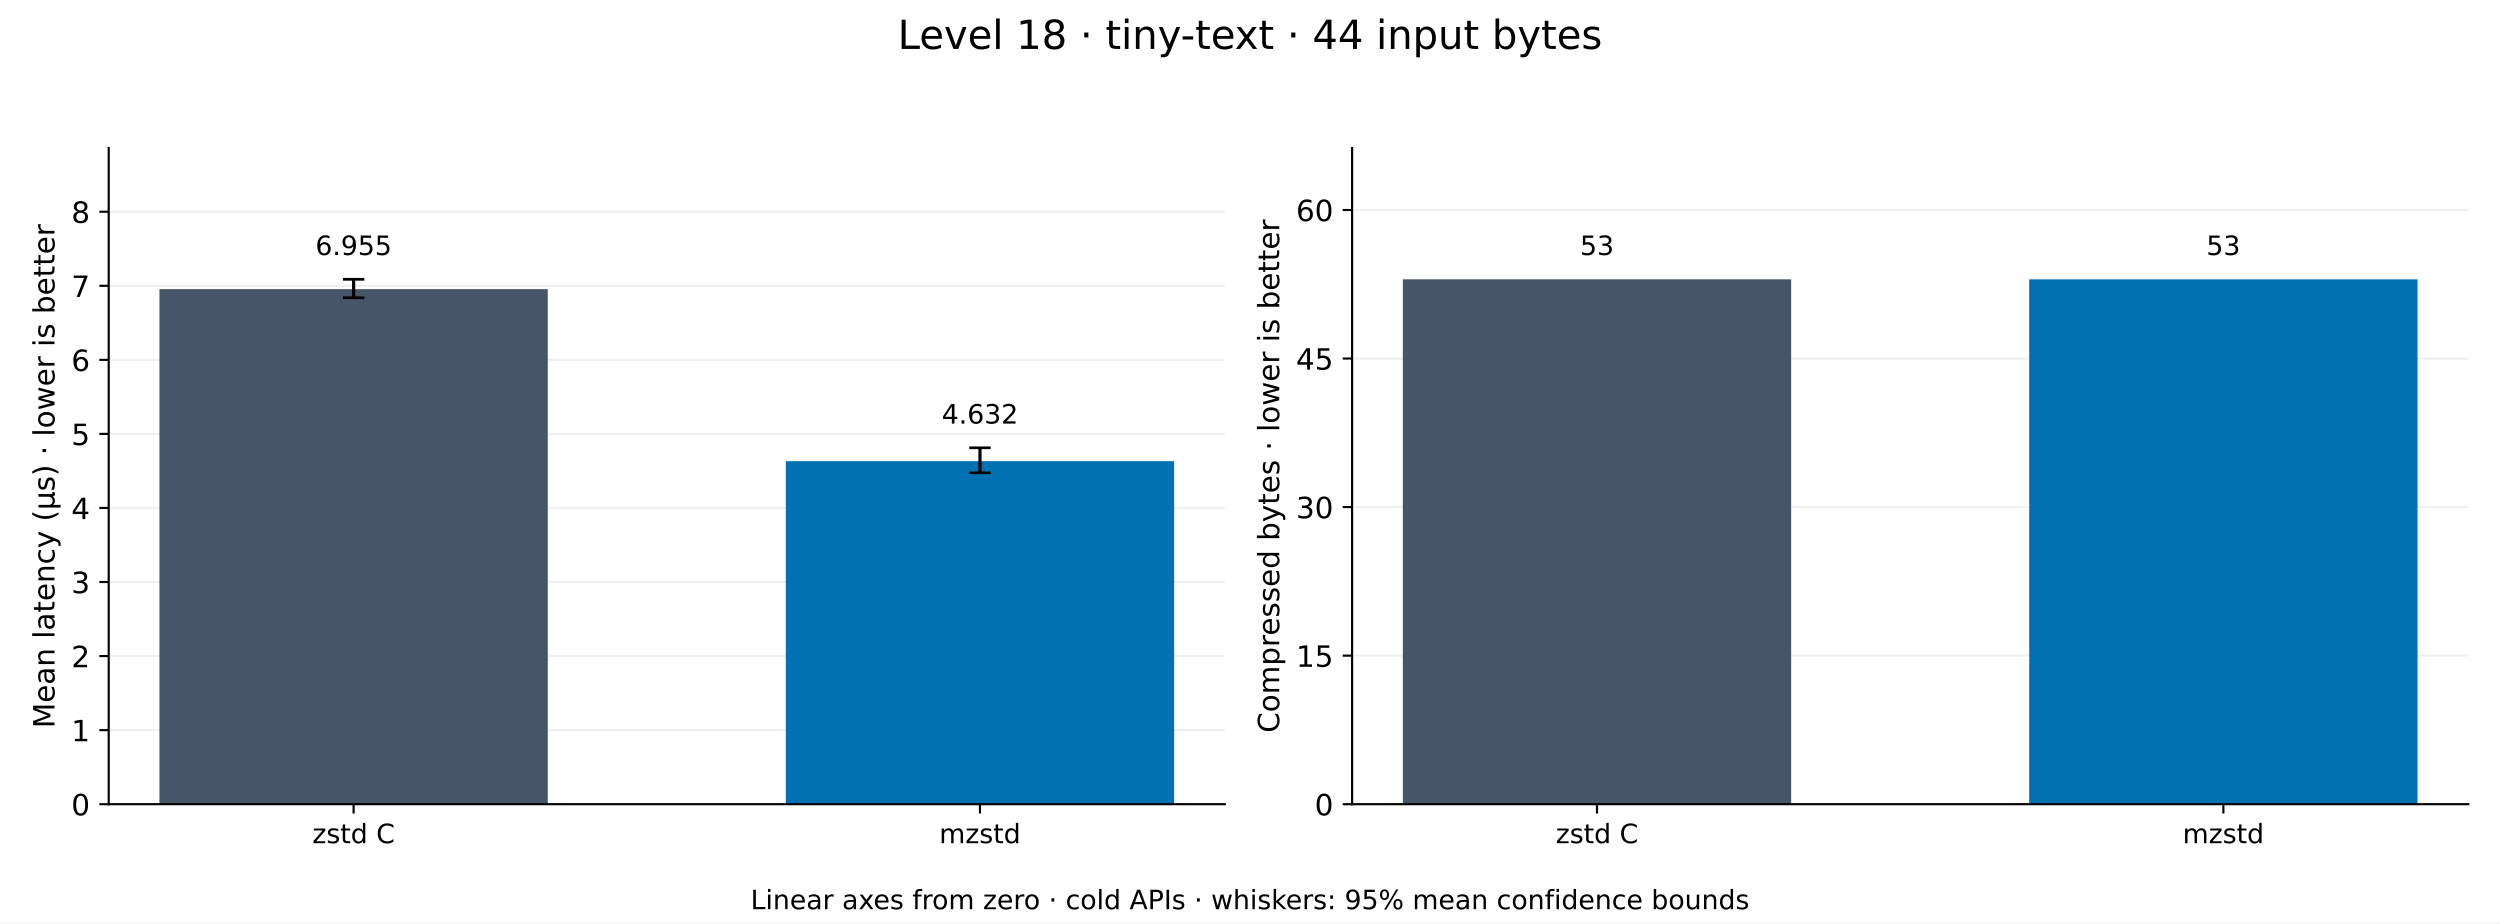
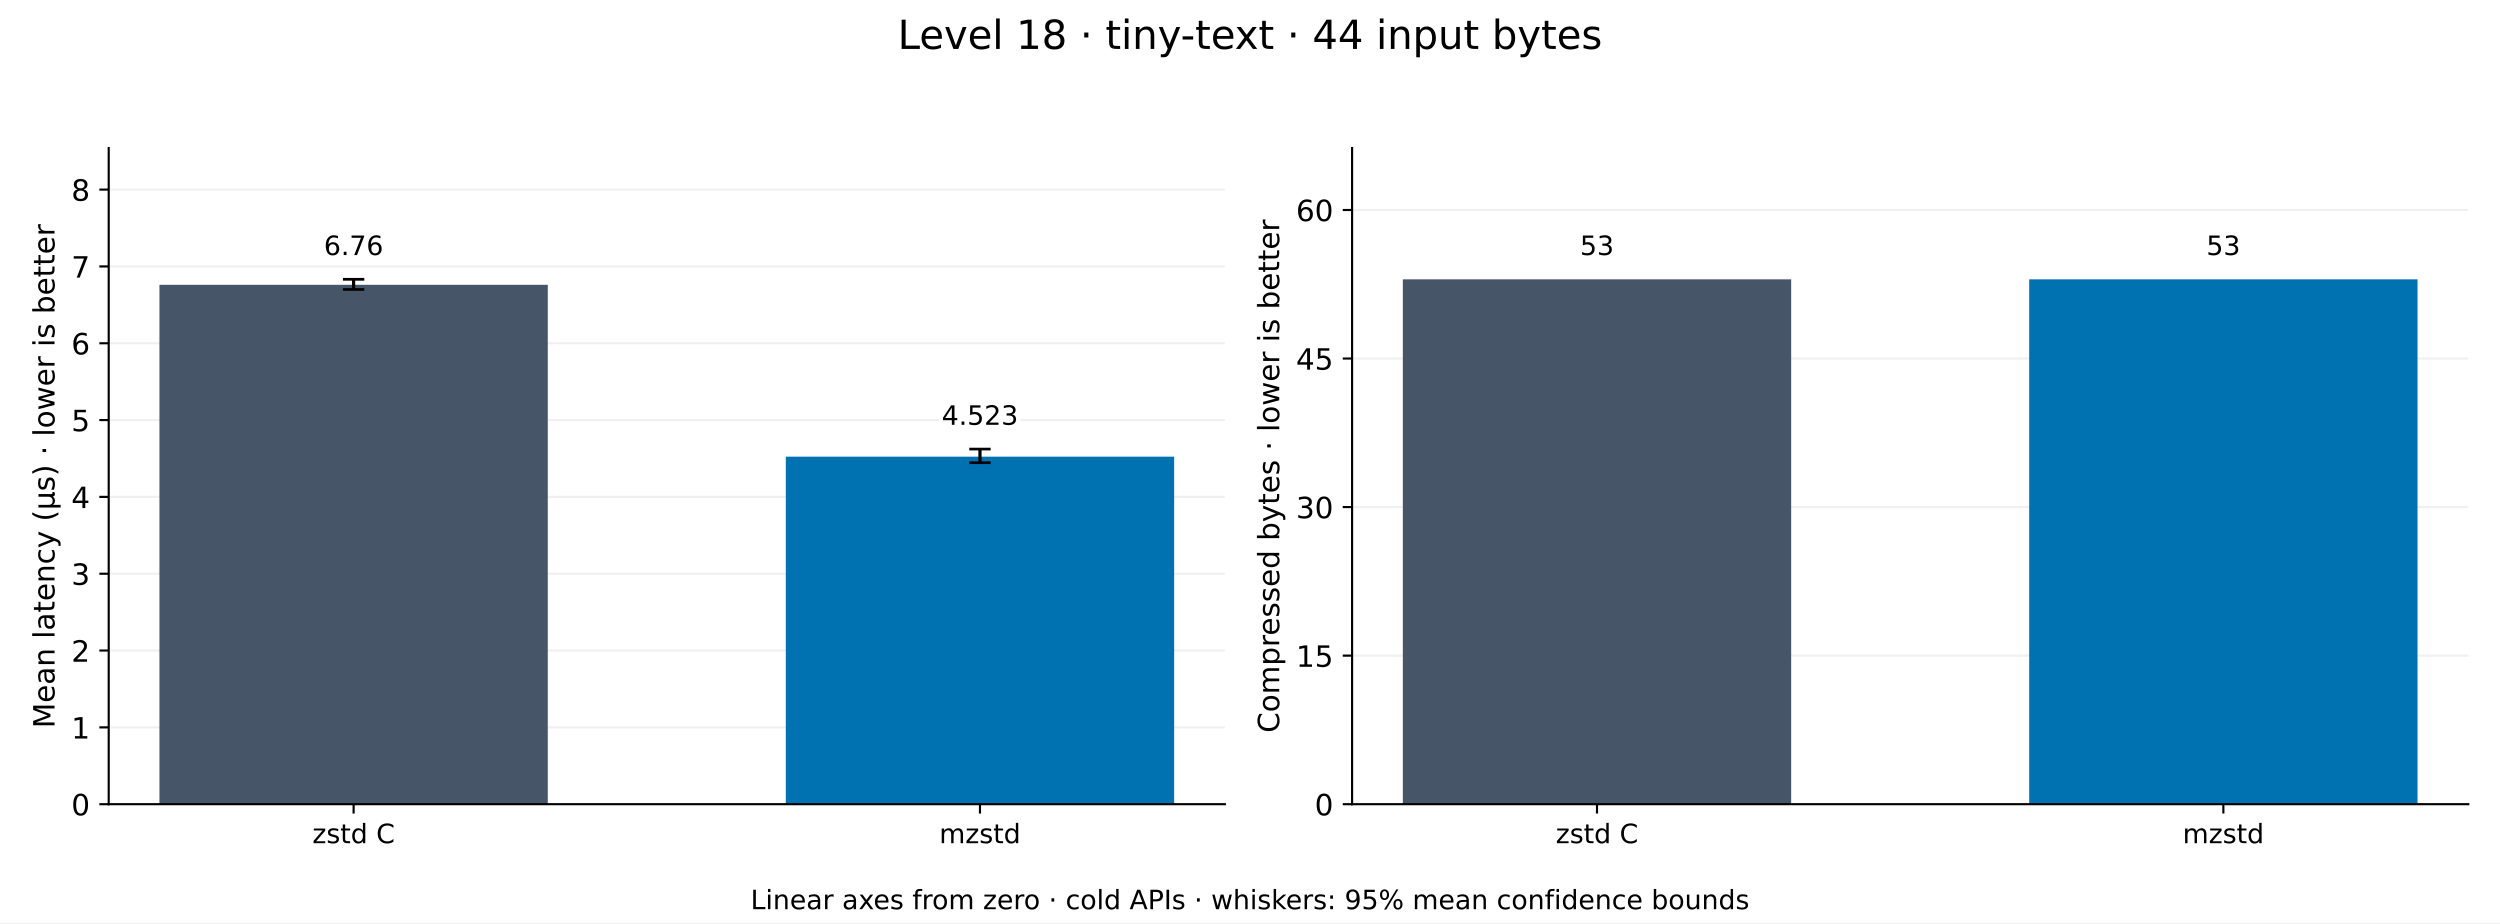
<svg xmlns="http://www.w3.org/2000/svg" xmlns:xlink="http://www.w3.org/1999/xlink" width="936pt" height="345.6pt" viewBox="0 0 936 345.6" version="1.1">
  <defs>
    <style type="text/css">*{stroke-linejoin: round; stroke-linecap: butt}</style>
  </defs>
  <g id="figure_1">
    <g id="patch_1">
      <path d="M 0 345.6 L 936 345.6 L 936 0 L 0 0 z " style="fill: #ffffff" />
    </g>
    <g id="axes_1">
      <g id="patch_2">
        <path d="M 40.7 301.088 L 458.595 301.088 L 458.595 55.44 L 40.7 55.44 z " style="fill: #ffffff" />
      </g>
      <g id="matplotlib.axis_1">
        <g id="xtick_1">
          <g id="line2d_1">
            <defs>
              <path id="mcbfd24ea1b" d="M 0 0 L 0 3.5 " style="stroke: #000000; stroke-width: 0.8" />
            </defs>
            <g>
              <use xlink:href="#mcbfd24ea1b" x="132.393" y="301.088" style="stroke: #000000; stroke-width: 0.8" />
            </g>
          </g>
          <g id="text_1">
            <text style="font-size: 10px; font-family: 'DejaVu Sans', 'Bitstream Vera Sans', 'Computer Modern Sans Serif', 'Lucida Grande', 'Verdana', 'Geneva', 'Lucid', 'Arial', 'Helvetica', 'Avant Garde', sans-serif; text-anchor: middle" x="132.393" y="315.686" transform="rotate(-0 132.393 315.6864)">zstd C</text>
          </g>
        </g>
        <g id="xtick_2">
          <g id="line2d_2">
            <g>
              <use xlink:href="#mcbfd24ea1b" x="366.902" y="301.088" style="stroke: #000000; stroke-width: 0.8" />
            </g>
          </g>
          <g id="text_2">
            <text style="font-size: 10px; font-family: 'DejaVu Sans', 'Bitstream Vera Sans', 'Computer Modern Sans Serif', 'Lucida Grande', 'Verdana', 'Geneva', 'Lucid', 'Arial', 'Helvetica', 'Avant Garde', sans-serif; text-anchor: middle" x="366.902" y="315.686" transform="rotate(-0 366.902 315.6864)">mzstd</text>
          </g>
        </g>
      </g>
      <g id="matplotlib.axis_2">
        <g id="ytick_1">
          <g id="line2d_3">
            <path d="M 40.7 301.088 L 458.595 301.088 " clip-path="url(#pc5649756eb)" style="fill: none; stroke: #b0b0b0; stroke-opacity: 0.18; stroke-width: 0.8; stroke-linecap: square" />
          </g>
          <g id="line2d_4">
            <defs>
              <path id="m862e928616" d="M 0 0 L -3.5 0 " style="stroke: #000000; stroke-width: 0.8" />
            </defs>
            <g>
              <use xlink:href="#m862e928616" x="40.7" y="301.088" style="stroke: #000000; stroke-width: 0.8" />
            </g>
          </g>
          <g id="text_3">
            <text style="font-size: 11px; font-family: 'DejaVu Sans', 'Bitstream Vera Sans', 'Computer Modern Sans Serif', 'Lucida Grande', 'Verdana', 'Geneva', 'Lucid', 'Arial', 'Helvetica', 'Avant Garde', sans-serif; text-anchor: end" x="33.7" y="305.267" transform="rotate(-0 33.7 305.2671)">0</text>
          </g>
        </g>
        <g id="ytick_2">
          <g id="line2d_5">
-             <path d="M 40.7 273.361 L 458.595 273.361 " clip-path="url(#pc5649756eb)" style="fill: none; stroke: #b0b0b0; stroke-opacity: 0.18; stroke-width: 0.8; stroke-linecap: square" />
+             <path d="M 40.7 272.326 L 458.595 272.326 " clip-path="url(#pc5649756eb)" style="fill: none; stroke: #b0b0b0; stroke-opacity: 0.18; stroke-width: 0.8; stroke-linecap: square" />
          </g>
          <g id="line2d_6">
            <g>
-               <use xlink:href="#m862e928616" x="40.7" y="273.361" style="stroke: #000000; stroke-width: 0.8" />
+               <use xlink:href="#m862e928616" x="40.7" y="272.326" style="stroke: #000000; stroke-width: 0.8" />
            </g>
          </g>
          <g id="text_4">
-             <text style="font-size: 11px; font-family: 'DejaVu Sans', 'Bitstream Vera Sans', 'Computer Modern Sans Serif', 'Lucida Grande', 'Verdana', 'Geneva', 'Lucid', 'Arial', 'Helvetica', 'Avant Garde', sans-serif; text-anchor: end" x="33.7" y="277.54" transform="rotate(-0 33.7 277.5398)">1</text>
+             <text style="font-size: 11px; font-family: 'DejaVu Sans', 'Bitstream Vera Sans', 'Computer Modern Sans Serif', 'Lucida Grande', 'Verdana', 'Geneva', 'Lucid', 'Arial', 'Helvetica', 'Avant Garde', sans-serif; text-anchor: end" x="33.7" y="276.505" transform="rotate(-0 33.7 276.5048)">1</text>
          </g>
        </g>
        <g id="ytick_3">
          <g id="line2d_7">
-             <path d="M 40.7 245.633 L 458.595 245.633 " clip-path="url(#pc5649756eb)" style="fill: none; stroke: #b0b0b0; stroke-opacity: 0.18; stroke-width: 0.8; stroke-linecap: square" />
+             <path d="M 40.7 243.563 L 458.595 243.563 " clip-path="url(#pc5649756eb)" style="fill: none; stroke: #b0b0b0; stroke-opacity: 0.18; stroke-width: 0.8; stroke-linecap: square" />
          </g>
          <g id="line2d_8">
            <g>
-               <use xlink:href="#m862e928616" x="40.7" y="245.633" style="stroke: #000000; stroke-width: 0.8" />
+               <use xlink:href="#m862e928616" x="40.7" y="243.563" style="stroke: #000000; stroke-width: 0.8" />
            </g>
          </g>
          <g id="text_5">
-             <text style="font-size: 11px; font-family: 'DejaVu Sans', 'Bitstream Vera Sans', 'Computer Modern Sans Serif', 'Lucida Grande', 'Verdana', 'Geneva', 'Lucid', 'Arial', 'Helvetica', 'Avant Garde', sans-serif; text-anchor: end" x="33.7" y="249.812" transform="rotate(-0 33.7 249.8124)">2</text>
+             <text style="font-size: 11px; font-family: 'DejaVu Sans', 'Bitstream Vera Sans', 'Computer Modern Sans Serif', 'Lucida Grande', 'Verdana', 'Geneva', 'Lucid', 'Arial', 'Helvetica', 'Avant Garde', sans-serif; text-anchor: end" x="33.7" y="247.742" transform="rotate(-0 33.7 247.7425)">2</text>
          </g>
        </g>
        <g id="ytick_4">
          <g id="line2d_9">
-             <path d="M 40.7 217.906 L 458.595 217.906 " clip-path="url(#pc5649756eb)" style="fill: none; stroke: #b0b0b0; stroke-opacity: 0.18; stroke-width: 0.8; stroke-linecap: square" />
+             <path d="M 40.7 214.801 L 458.595 214.801 " clip-path="url(#pc5649756eb)" style="fill: none; stroke: #b0b0b0; stroke-opacity: 0.18; stroke-width: 0.8; stroke-linecap: square" />
          </g>
          <g id="line2d_10">
            <g>
-               <use xlink:href="#m862e928616" x="40.7" y="217.906" style="stroke: #000000; stroke-width: 0.8" />
+               <use xlink:href="#m862e928616" x="40.7" y="214.801" style="stroke: #000000; stroke-width: 0.8" />
            </g>
          </g>
          <g id="text_6">
-             <text style="font-size: 11px; font-family: 'DejaVu Sans', 'Bitstream Vera Sans', 'Computer Modern Sans Serif', 'Lucida Grande', 'Verdana', 'Geneva', 'Lucid', 'Arial', 'Helvetica', 'Avant Garde', sans-serif; text-anchor: end" x="33.7" y="222.085" transform="rotate(-0 33.7 222.085)">3</text>
+             <text style="font-size: 11px; font-family: 'DejaVu Sans', 'Bitstream Vera Sans', 'Computer Modern Sans Serif', 'Lucida Grande', 'Verdana', 'Geneva', 'Lucid', 'Arial', 'Helvetica', 'Avant Garde', sans-serif; text-anchor: end" x="33.7" y="218.98" transform="rotate(-0 33.7 218.9801)">3</text>
          </g>
        </g>
        <g id="ytick_5">
          <g id="line2d_11">
-             <path d="M 40.7 190.179 L 458.595 190.179 " clip-path="url(#pc5649756eb)" style="fill: none; stroke: #b0b0b0; stroke-opacity: 0.18; stroke-width: 0.8; stroke-linecap: square" />
+             <path d="M 40.7 186.039 L 458.595 186.039 " clip-path="url(#pc5649756eb)" style="fill: none; stroke: #b0b0b0; stroke-opacity: 0.18; stroke-width: 0.8; stroke-linecap: square" />
          </g>
          <g id="line2d_12">
            <g>
-               <use xlink:href="#m862e928616" x="40.7" y="190.179" style="stroke: #000000; stroke-width: 0.8" />
+               <use xlink:href="#m862e928616" x="40.7" y="186.039" style="stroke: #000000; stroke-width: 0.8" />
            </g>
          </g>
          <g id="text_7">
-             <text style="font-size: 11px; font-family: 'DejaVu Sans', 'Bitstream Vera Sans', 'Computer Modern Sans Serif', 'Lucida Grande', 'Verdana', 'Geneva', 'Lucid', 'Arial', 'Helvetica', 'Avant Garde', sans-serif; text-anchor: end" x="33.7" y="194.358" transform="rotate(-0 33.7 194.3577)">4</text>
+             <text style="font-size: 11px; font-family: 'DejaVu Sans', 'Bitstream Vera Sans', 'Computer Modern Sans Serif', 'Lucida Grande', 'Verdana', 'Geneva', 'Lucid', 'Arial', 'Helvetica', 'Avant Garde', sans-serif; text-anchor: end" x="33.7" y="190.218" transform="rotate(-0 33.7 190.2178)">4</text>
          </g>
        </g>
        <g id="ytick_6">
          <g id="line2d_13">
-             <path d="M 40.7 162.451 L 458.595 162.451 " clip-path="url(#pc5649756eb)" style="fill: none; stroke: #b0b0b0; stroke-opacity: 0.18; stroke-width: 0.8; stroke-linecap: square" />
+             <path d="M 40.7 157.276 L 458.595 157.276 " clip-path="url(#pc5649756eb)" style="fill: none; stroke: #b0b0b0; stroke-opacity: 0.18; stroke-width: 0.8; stroke-linecap: square" />
          </g>
          <g id="line2d_14">
            <g>
-               <use xlink:href="#m862e928616" x="40.7" y="162.451" style="stroke: #000000; stroke-width: 0.8" />
+               <use xlink:href="#m862e928616" x="40.7" y="157.276" style="stroke: #000000; stroke-width: 0.8" />
            </g>
          </g>
          <g id="text_8">
-             <text style="font-size: 11px; font-family: 'DejaVu Sans', 'Bitstream Vera Sans', 'Computer Modern Sans Serif', 'Lucida Grande', 'Verdana', 'Geneva', 'Lucid', 'Arial', 'Helvetica', 'Avant Garde', sans-serif; text-anchor: end" x="33.7" y="166.63" transform="rotate(-0 33.7 166.6303)">5</text>
+             <text style="font-size: 11px; font-family: 'DejaVu Sans', 'Bitstream Vera Sans', 'Computer Modern Sans Serif', 'Lucida Grande', 'Verdana', 'Geneva', 'Lucid', 'Arial', 'Helvetica', 'Avant Garde', sans-serif; text-anchor: end" x="33.7" y="161.455" transform="rotate(-0 33.7 161.4555)">5</text>
          </g>
        </g>
        <g id="ytick_7">
          <g id="line2d_15">
-             <path d="M 40.7 134.724 L 458.595 134.724 " clip-path="url(#pc5649756eb)" style="fill: none; stroke: #b0b0b0; stroke-opacity: 0.18; stroke-width: 0.8; stroke-linecap: square" />
+             <path d="M 40.7 128.514 L 458.595 128.514 " clip-path="url(#pc5649756eb)" style="fill: none; stroke: #b0b0b0; stroke-opacity: 0.18; stroke-width: 0.8; stroke-linecap: square" />
          </g>
          <g id="line2d_16">
            <g>
-               <use xlink:href="#m862e928616" x="40.7" y="134.724" style="stroke: #000000; stroke-width: 0.8" />
+               <use xlink:href="#m862e928616" x="40.7" y="128.514" style="stroke: #000000; stroke-width: 0.8" />
            </g>
          </g>
          <g id="text_9">
-             <text style="font-size: 11px; font-family: 'DejaVu Sans', 'Bitstream Vera Sans', 'Computer Modern Sans Serif', 'Lucida Grande', 'Verdana', 'Geneva', 'Lucid', 'Arial', 'Helvetica', 'Avant Garde', sans-serif; text-anchor: end" x="33.7" y="138.903" transform="rotate(-0 33.7 138.9029)">6</text>
+             <text style="font-size: 11px; font-family: 'DejaVu Sans', 'Bitstream Vera Sans', 'Computer Modern Sans Serif', 'Lucida Grande', 'Verdana', 'Geneva', 'Lucid', 'Arial', 'Helvetica', 'Avant Garde', sans-serif; text-anchor: end" x="33.7" y="132.693" transform="rotate(-0 33.7 132.6931)">6</text>
          </g>
        </g>
        <g id="ytick_8">
          <g id="line2d_17">
-             <path d="M 40.7 106.996 L 458.595 106.996 " clip-path="url(#pc5649756eb)" style="fill: none; stroke: #b0b0b0; stroke-opacity: 0.18; stroke-width: 0.8; stroke-linecap: square" />
+             <path d="M 40.7 99.752 L 458.595 99.752 " clip-path="url(#pc5649756eb)" style="fill: none; stroke: #b0b0b0; stroke-opacity: 0.18; stroke-width: 0.8; stroke-linecap: square" />
          </g>
          <g id="line2d_18">
            <g>
-               <use xlink:href="#m862e928616" x="40.7" y="106.996" style="stroke: #000000; stroke-width: 0.8" />
+               <use xlink:href="#m862e928616" x="40.7" y="99.752" style="stroke: #000000; stroke-width: 0.8" />
            </g>
          </g>
          <g id="text_10">
-             <text style="font-size: 11px; font-family: 'DejaVu Sans', 'Bitstream Vera Sans', 'Computer Modern Sans Serif', 'Lucida Grande', 'Verdana', 'Geneva', 'Lucid', 'Arial', 'Helvetica', 'Avant Garde', sans-serif; text-anchor: end" x="33.7" y="111.176" transform="rotate(-0 33.7 111.1756)">7</text>
+             <text style="font-size: 11px; font-family: 'DejaVu Sans', 'Bitstream Vera Sans', 'Computer Modern Sans Serif', 'Lucida Grande', 'Verdana', 'Geneva', 'Lucid', 'Arial', 'Helvetica', 'Avant Garde', sans-serif; text-anchor: end" x="33.7" y="103.931" transform="rotate(-0 33.7 103.9308)">7</text>
          </g>
        </g>
        <g id="ytick_9">
          <g id="line2d_19">
-             <path d="M 40.7 79.269 L 458.595 79.269 " clip-path="url(#pc5649756eb)" style="fill: none; stroke: #b0b0b0; stroke-opacity: 0.18; stroke-width: 0.8; stroke-linecap: square" />
+             <path d="M 40.7 70.989 L 458.595 70.989 " clip-path="url(#pc5649756eb)" style="fill: none; stroke: #b0b0b0; stroke-opacity: 0.18; stroke-width: 0.8; stroke-linecap: square" />
          </g>
          <g id="line2d_20">
            <g>
-               <use xlink:href="#m862e928616" x="40.7" y="79.269" style="stroke: #000000; stroke-width: 0.8" />
+               <use xlink:href="#m862e928616" x="40.7" y="70.989" style="stroke: #000000; stroke-width: 0.8" />
            </g>
          </g>
          <g id="text_11">
-             <text style="font-size: 11px; font-family: 'DejaVu Sans', 'Bitstream Vera Sans', 'Computer Modern Sans Serif', 'Lucida Grande', 'Verdana', 'Geneva', 'Lucid', 'Arial', 'Helvetica', 'Avant Garde', sans-serif; text-anchor: end" x="33.7" y="83.448" transform="rotate(-0 33.7 83.44821)">8</text>
+             <text style="font-size: 11px; font-family: 'DejaVu Sans', 'Bitstream Vera Sans', 'Computer Modern Sans Serif', 'Lucida Grande', 'Verdana', 'Geneva', 'Lucid', 'Arial', 'Helvetica', 'Avant Garde', sans-serif; text-anchor: end" x="33.7" y="75.168" transform="rotate(-0 33.7 75.16846)">8</text>
          </g>
        </g>
        <g id="text_12">
          <text style="font-size: 11px; font-family: 'DejaVu Sans', 'Bitstream Vera Sans', 'Computer Modern Sans Serif', 'Lucida Grande', 'Verdana', 'Geneva', 'Lucid', 'Arial', 'Helvetica', 'Avant Garde', sans-serif; text-anchor: middle" x="20.414" y="178.264" transform="rotate(-90 20.41359 178.264)">Mean latency (µs) · lower is better</text>
        </g>
      </g>
      <g id="patch_3">
-         <path d="M 59.695 301.088 L 205.091 301.088 L 205.091 108.243 L 59.695 108.243 z " clip-path="url(#pc5649756eb)" style="fill: #475569" />
+         <path d="M 59.695 301.088 L 205.091 301.088 L 205.091 106.641 L 59.695 106.641 z " clip-path="url(#pc5649756eb)" style="fill: #475569" />
      </g>
      <g id="patch_4">
-         <path d="M 294.204 301.088 L 439.6 301.088 L 439.6 172.659 L 294.204 172.659 z " clip-path="url(#pc5649756eb)" style="fill: #0072b2" />
+         <path d="M 294.204 301.088 L 439.6 301.088 L 439.6 170.985 L 294.204 170.985 z " clip-path="url(#pc5649756eb)" style="fill: #0072b2" />
      </g>
      <g id="LineCollection_1">
-         <path d="M 132.393 111.481 L 132.393 104.57 " clip-path="url(#pc5649756eb)" style="fill: none; stroke: #000000; stroke-width: 1.2" />
-         <path d="M 366.902 177.018 L 366.902 167.667 " clip-path="url(#pc5649756eb)" style="fill: none; stroke: #000000; stroke-width: 1.2" />
+         <path d="M 132.393 108.383 L 132.393 104.57 " clip-path="url(#pc5649756eb)" style="fill: none; stroke: #000000; stroke-width: 1.2" />
+         <path d="M 366.902 173.245 L 366.902 168.129 " clip-path="url(#pc5649756eb)" style="fill: none; stroke: #000000; stroke-width: 1.2" />
      </g>
      <g id="line2d_21">
        <defs>
          <path id="mf7f69e77f0" d="M 4 0 L -4 -0 " style="stroke: #000000" />
        </defs>
        <g clip-path="url(#pc5649756eb)">
-           <use xlink:href="#mf7f69e77f0" x="132.393" y="111.481" style="fill: #1f77b4; stroke: #000000" />
-           <use xlink:href="#mf7f69e77f0" x="366.902" y="177.018" style="fill: #1f77b4; stroke: #000000" />
+           <use xlink:href="#mf7f69e77f0" x="132.393" y="108.383" style="fill: #1f77b4; stroke: #000000" />
+           <use xlink:href="#mf7f69e77f0" x="366.902" y="173.245" style="fill: #1f77b4; stroke: #000000" />
        </g>
      </g>
      <g id="line2d_22">
        <g clip-path="url(#pc5649756eb)">
          <use xlink:href="#mf7f69e77f0" x="132.393" y="104.57" style="fill: #1f77b4; stroke: #000000" />
-           <use xlink:href="#mf7f69e77f0" x="366.902" y="167.667" style="fill: #1f77b4; stroke: #000000" />
+           <use xlink:href="#mf7f69e77f0" x="366.902" y="168.129" style="fill: #1f77b4; stroke: #000000" />
        </g>
      </g>
      <g id="patch_5">
        <path d="M 40.7 301.088 L 40.7 55.44 " style="fill: none; stroke: #000000; stroke-width: 0.8; stroke-linejoin: miter; stroke-linecap: square" />
      </g>
      <g id="patch_6">
        <path d="M 40.7 301.088 L 458.595 301.088 " style="fill: none; stroke: #000000; stroke-width: 0.8; stroke-linejoin: miter; stroke-linecap: square" />
      </g>
      <g id="text_13">
        <g id="patch_7">
-           <path d="M 117.079 98.57 L 147.707 98.57 L 147.707 86.891 L 117.079 86.891 z " style="fill: #ffffff; opacity: 0.9" />
-         </g>
-         <text style="font-size: 10px; font-family: 'DejaVu Sans', 'Bitstream Vera Sans', 'Computer Modern Sans Serif', 'Lucida Grande', 'Verdana', 'Geneva', 'Lucid', 'Arial', 'Helvetica', 'Avant Garde', sans-serif; text-anchor: middle" x="132.393" y="95.49" transform="rotate(-0 132.393 95.48991)">6.955</text>
+           <path d="M 120.26 98.57 L 144.526 98.57 L 144.526 86.891 L 120.26 86.891 z " style="fill: #ffffff; opacity: 0.9" />
+         </g>
+         <text style="font-size: 10px; font-family: 'DejaVu Sans', 'Bitstream Vera Sans', 'Computer Modern Sans Serif', 'Lucida Grande', 'Verdana', 'Geneva', 'Lucid', 'Arial', 'Helvetica', 'Avant Garde', sans-serif; text-anchor: middle" x="132.393" y="95.49" transform="rotate(-0 132.393 95.48991)">6.76</text>
      </g>
      <g id="text_14">
        <g id="patch_8">
-           <path d="M 351.588 161.667 L 382.216 161.667 L 382.216 149.989 L 351.588 149.989 z " style="fill: #ffffff; opacity: 0.9" />
-         </g>
-         <text style="font-size: 10px; font-family: 'DejaVu Sans', 'Bitstream Vera Sans', 'Computer Modern Sans Serif', 'Lucida Grande', 'Verdana', 'Geneva', 'Lucid', 'Arial', 'Helvetica', 'Avant Garde', sans-serif; text-anchor: middle" x="366.902" y="158.587" transform="rotate(-0 366.902 158.5873)">4.632</text>
+           <path d="M 351.588 162.129 L 382.216 162.129 L 382.216 150.451 L 351.588 150.451 z " style="fill: #ffffff; opacity: 0.9" />
+         </g>
+         <text style="font-size: 10px; font-family: 'DejaVu Sans', 'Bitstream Vera Sans', 'Computer Modern Sans Serif', 'Lucida Grande', 'Verdana', 'Geneva', 'Lucid', 'Arial', 'Helvetica', 'Avant Garde', sans-serif; text-anchor: middle" x="366.902" y="159.049" transform="rotate(-0 366.902 159.049)">4.523</text>
      </g>
    </g>
    <g id="axes_2">
      <g id="patch_9">
        <path d="M 506.225 301.088 L 924.12 301.088 L 924.12 55.44 L 506.225 55.44 z " style="fill: #ffffff" />
      </g>
      <g id="matplotlib.axis_3">
        <g id="xtick_3">
          <g id="line2d_23">
            <g>
              <use xlink:href="#mcbfd24ea1b" x="597.918" y="301.088" style="stroke: #000000; stroke-width: 0.8" />
            </g>
          </g>
          <g id="text_15">
            <text style="font-size: 10px; font-family: 'DejaVu Sans', 'Bitstream Vera Sans', 'Computer Modern Sans Serif', 'Lucida Grande', 'Verdana', 'Geneva', 'Lucid', 'Arial', 'Helvetica', 'Avant Garde', sans-serif; text-anchor: middle" x="597.918" y="315.686" transform="rotate(-0 597.918 315.6864)">zstd C</text>
          </g>
        </g>
        <g id="xtick_4">
          <g id="line2d_24">
            <g>
              <use xlink:href="#mcbfd24ea1b" x="832.427" y="301.088" style="stroke: #000000; stroke-width: 0.8" />
            </g>
          </g>
          <g id="text_16">
            <text style="font-size: 10px; font-family: 'DejaVu Sans', 'Bitstream Vera Sans', 'Computer Modern Sans Serif', 'Lucida Grande', 'Verdana', 'Geneva', 'Lucid', 'Arial', 'Helvetica', 'Avant Garde', sans-serif; text-anchor: middle" x="832.427" y="315.686" transform="rotate(-0 832.427 315.6864)">mzstd</text>
          </g>
        </g>
      </g>
      <g id="matplotlib.axis_4">
        <g id="ytick_10">
          <g id="line2d_25">
            <path d="M 506.225 301.088 L 924.12 301.088 " clip-path="url(#peb05aad37b)" style="fill: none; stroke: #b0b0b0; stroke-opacity: 0.18; stroke-width: 0.8; stroke-linecap: square" />
          </g>
          <g id="line2d_26">
            <g>
              <use xlink:href="#m862e928616" x="506.225" y="301.088" style="stroke: #000000; stroke-width: 0.8" />
            </g>
          </g>
          <g id="text_17">
            <text style="font-size: 11px; font-family: 'DejaVu Sans', 'Bitstream Vera Sans', 'Computer Modern Sans Serif', 'Lucida Grande', 'Verdana', 'Geneva', 'Lucid', 'Arial', 'Helvetica', 'Avant Garde', sans-serif; text-anchor: end" x="499.225" y="305.267" transform="rotate(-0 499.225 305.2671)">0</text>
          </g>
        </g>
        <g id="ytick_11">
          <g id="line2d_27">
            <path d="M 506.225 245.47 L 924.12 245.47 " clip-path="url(#peb05aad37b)" style="fill: none; stroke: #b0b0b0; stroke-opacity: 0.18; stroke-width: 0.8; stroke-linecap: square" />
          </g>
          <g id="line2d_28">
            <g>
              <use xlink:href="#m862e928616" x="506.225" y="245.47" style="stroke: #000000; stroke-width: 0.8" />
            </g>
          </g>
          <g id="text_18">
            <text style="font-size: 11px; font-family: 'DejaVu Sans', 'Bitstream Vera Sans', 'Computer Modern Sans Serif', 'Lucida Grande', 'Verdana', 'Geneva', 'Lucid', 'Arial', 'Helvetica', 'Avant Garde', sans-serif; text-anchor: end" x="499.225" y="249.649" transform="rotate(-0 499.225 249.6487)">15</text>
          </g>
        </g>
        <g id="ytick_12">
          <g id="line2d_29">
            <path d="M 506.225 189.851 L 924.12 189.851 " clip-path="url(#peb05aad37b)" style="fill: none; stroke: #b0b0b0; stroke-opacity: 0.18; stroke-width: 0.8; stroke-linecap: square" />
          </g>
          <g id="line2d_30">
            <g>
              <use xlink:href="#m862e928616" x="506.225" y="189.851" style="stroke: #000000; stroke-width: 0.8" />
            </g>
          </g>
          <g id="text_19">
            <text style="font-size: 11px; font-family: 'DejaVu Sans', 'Bitstream Vera Sans', 'Computer Modern Sans Serif', 'Lucida Grande', 'Verdana', 'Geneva', 'Lucid', 'Arial', 'Helvetica', 'Avant Garde', sans-serif; text-anchor: end" x="499.225" y="194.03" transform="rotate(-0 499.225 194.0303)">30</text>
          </g>
        </g>
        <g id="ytick_13">
          <g id="line2d_31">
            <path d="M 506.225 134.233 L 924.12 134.233 " clip-path="url(#peb05aad37b)" style="fill: none; stroke: #b0b0b0; stroke-opacity: 0.18; stroke-width: 0.8; stroke-linecap: square" />
          </g>
          <g id="line2d_32">
            <g>
              <use xlink:href="#m862e928616" x="506.225" y="134.233" style="stroke: #000000; stroke-width: 0.8" />
            </g>
          </g>
          <g id="text_20">
            <text style="font-size: 11px; font-family: 'DejaVu Sans', 'Bitstream Vera Sans', 'Computer Modern Sans Serif', 'Lucida Grande', 'Verdana', 'Geneva', 'Lucid', 'Arial', 'Helvetica', 'Avant Garde', sans-serif; text-anchor: end" x="499.225" y="138.412" transform="rotate(-0 499.225 138.4119)">45</text>
          </g>
        </g>
        <g id="ytick_14">
          <g id="line2d_33">
            <path d="M 506.225 78.614 L 924.12 78.614 " clip-path="url(#peb05aad37b)" style="fill: none; stroke: #b0b0b0; stroke-opacity: 0.18; stroke-width: 0.8; stroke-linecap: square" />
          </g>
          <g id="line2d_34">
            <g>
              <use xlink:href="#m862e928616" x="506.225" y="78.614" style="stroke: #000000; stroke-width: 0.8" />
            </g>
          </g>
          <g id="text_21">
            <text style="font-size: 11px; font-family: 'DejaVu Sans', 'Bitstream Vera Sans', 'Computer Modern Sans Serif', 'Lucida Grande', 'Verdana', 'Geneva', 'Lucid', 'Arial', 'Helvetica', 'Avant Garde', sans-serif; text-anchor: end" x="499.225" y="82.793" transform="rotate(-0 499.225 82.79348)">60</text>
          </g>
        </g>
        <g id="text_22">
          <text style="font-size: 11px; font-family: 'DejaVu Sans', 'Bitstream Vera Sans', 'Computer Modern Sans Serif', 'Lucida Grande', 'Verdana', 'Geneva', 'Lucid', 'Arial', 'Helvetica', 'Avant Garde', sans-serif; text-anchor: middle" x="478.94" y="178.264" transform="rotate(-90 478.9398 178.264)">Compressed bytes · lower is better</text>
        </g>
      </g>
      <g id="patch_10">
        <path d="M 525.22 301.088 L 670.616 301.088 L 670.616 104.57 L 525.22 104.57 z " clip-path="url(#peb05aad37b)" style="fill: #475569" />
      </g>
      <g id="patch_11">
        <path d="M 759.729 301.088 L 905.125 301.088 L 905.125 104.57 L 759.729 104.57 z " clip-path="url(#peb05aad37b)" style="fill: #0072b2" />
      </g>
      <g id="patch_12">
        <path d="M 506.225 301.088 L 506.225 55.44 " style="fill: none; stroke: #000000; stroke-width: 0.8; stroke-linejoin: miter; stroke-linecap: square" />
      </g>
      <g id="patch_13">
        <path d="M 506.225 301.088 L 924.12 301.088 " style="fill: none; stroke: #000000; stroke-width: 0.8; stroke-linejoin: miter; stroke-linecap: square" />
      </g>
      <g id="text_23">
        <g id="patch_14">
          <path d="M 590.556 98.57 L 605.281 98.57 L 605.281 86.891 L 590.556 86.891 z " style="fill: #ffffff; opacity: 0.9" />
        </g>
        <text style="font-size: 10px; font-family: 'DejaVu Sans', 'Bitstream Vera Sans', 'Computer Modern Sans Serif', 'Lucida Grande', 'Verdana', 'Geneva', 'Lucid', 'Arial', 'Helvetica', 'Avant Garde', sans-serif; text-anchor: middle" x="597.918" y="95.49" transform="rotate(-0 597.918 95.48991)">53</text>
      </g>
      <g id="text_24">
        <g id="patch_15">
          <path d="M 825.064 98.57 L 839.789 98.57 L 839.789 86.891 L 825.064 86.891 z " style="fill: #ffffff; opacity: 0.9" />
        </g>
        <text style="font-size: 10px; font-family: 'DejaVu Sans', 'Bitstream Vera Sans', 'Computer Modern Sans Serif', 'Lucida Grande', 'Verdana', 'Geneva', 'Lucid', 'Arial', 'Helvetica', 'Avant Garde', sans-serif; text-anchor: middle" x="832.427" y="95.49" transform="rotate(-0 832.427 95.48991)">53</text>
      </g>
    </g>
    <g id="text_25">
      <text style="font-size: 15px; font-family: 'DejaVu Sans', 'Bitstream Vera Sans', 'Computer Modern Sans Serif', 'Lucida Grande', 'Verdana', 'Geneva', 'Lucid', 'Arial', 'Helvetica', 'Avant Garde', sans-serif; text-anchor: middle" x="468" y="18.31" transform="rotate(-0 468 18.30966)">Level 18 · tiny-text · 44 input bytes</text>
    </g>
    <g id="text_26">
      <text style="font-size: 10px; font-family: 'DejaVu Sans', 'Bitstream Vera Sans', 'Computer Modern Sans Serif', 'Lucida Grande', 'Verdana', 'Geneva', 'Lucid', 'Arial', 'Helvetica', 'Avant Garde', sans-serif; text-anchor: middle" x="468" y="340.416" transform="rotate(-0 468 340.416)">Linear axes from zero · cold APIs · whiskers: 95% mean confidence bounds</text>
    </g>
  </g>
  <defs>
    <clipPath id="pc5649756eb">
      <rect x="40.7" y="55.44" width="417.895" height="245.648" />
    </clipPath>
    <clipPath id="peb05aad37b">
      <rect x="506.225" y="55.44" width="417.895" height="245.648" />
    </clipPath>
  </defs>
</svg>
